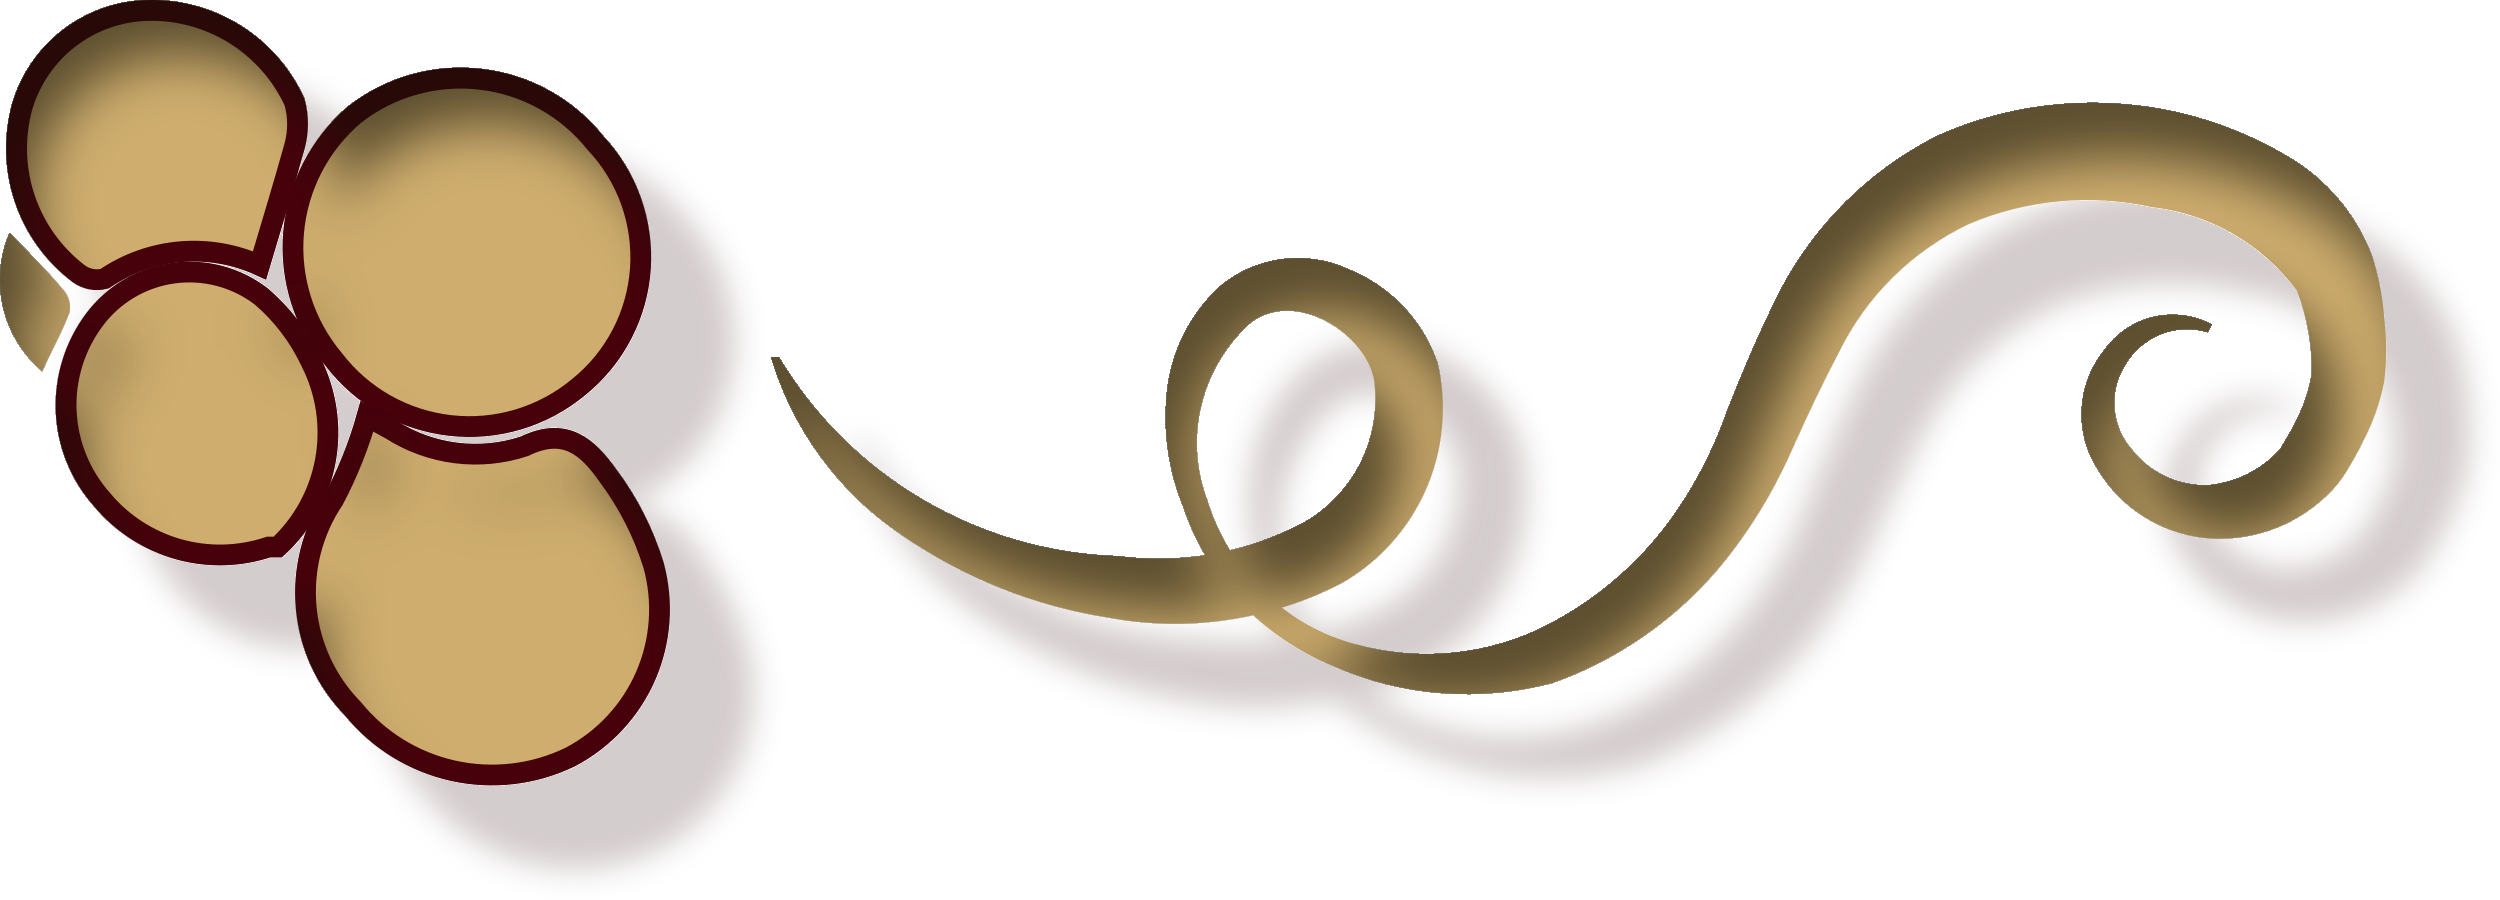
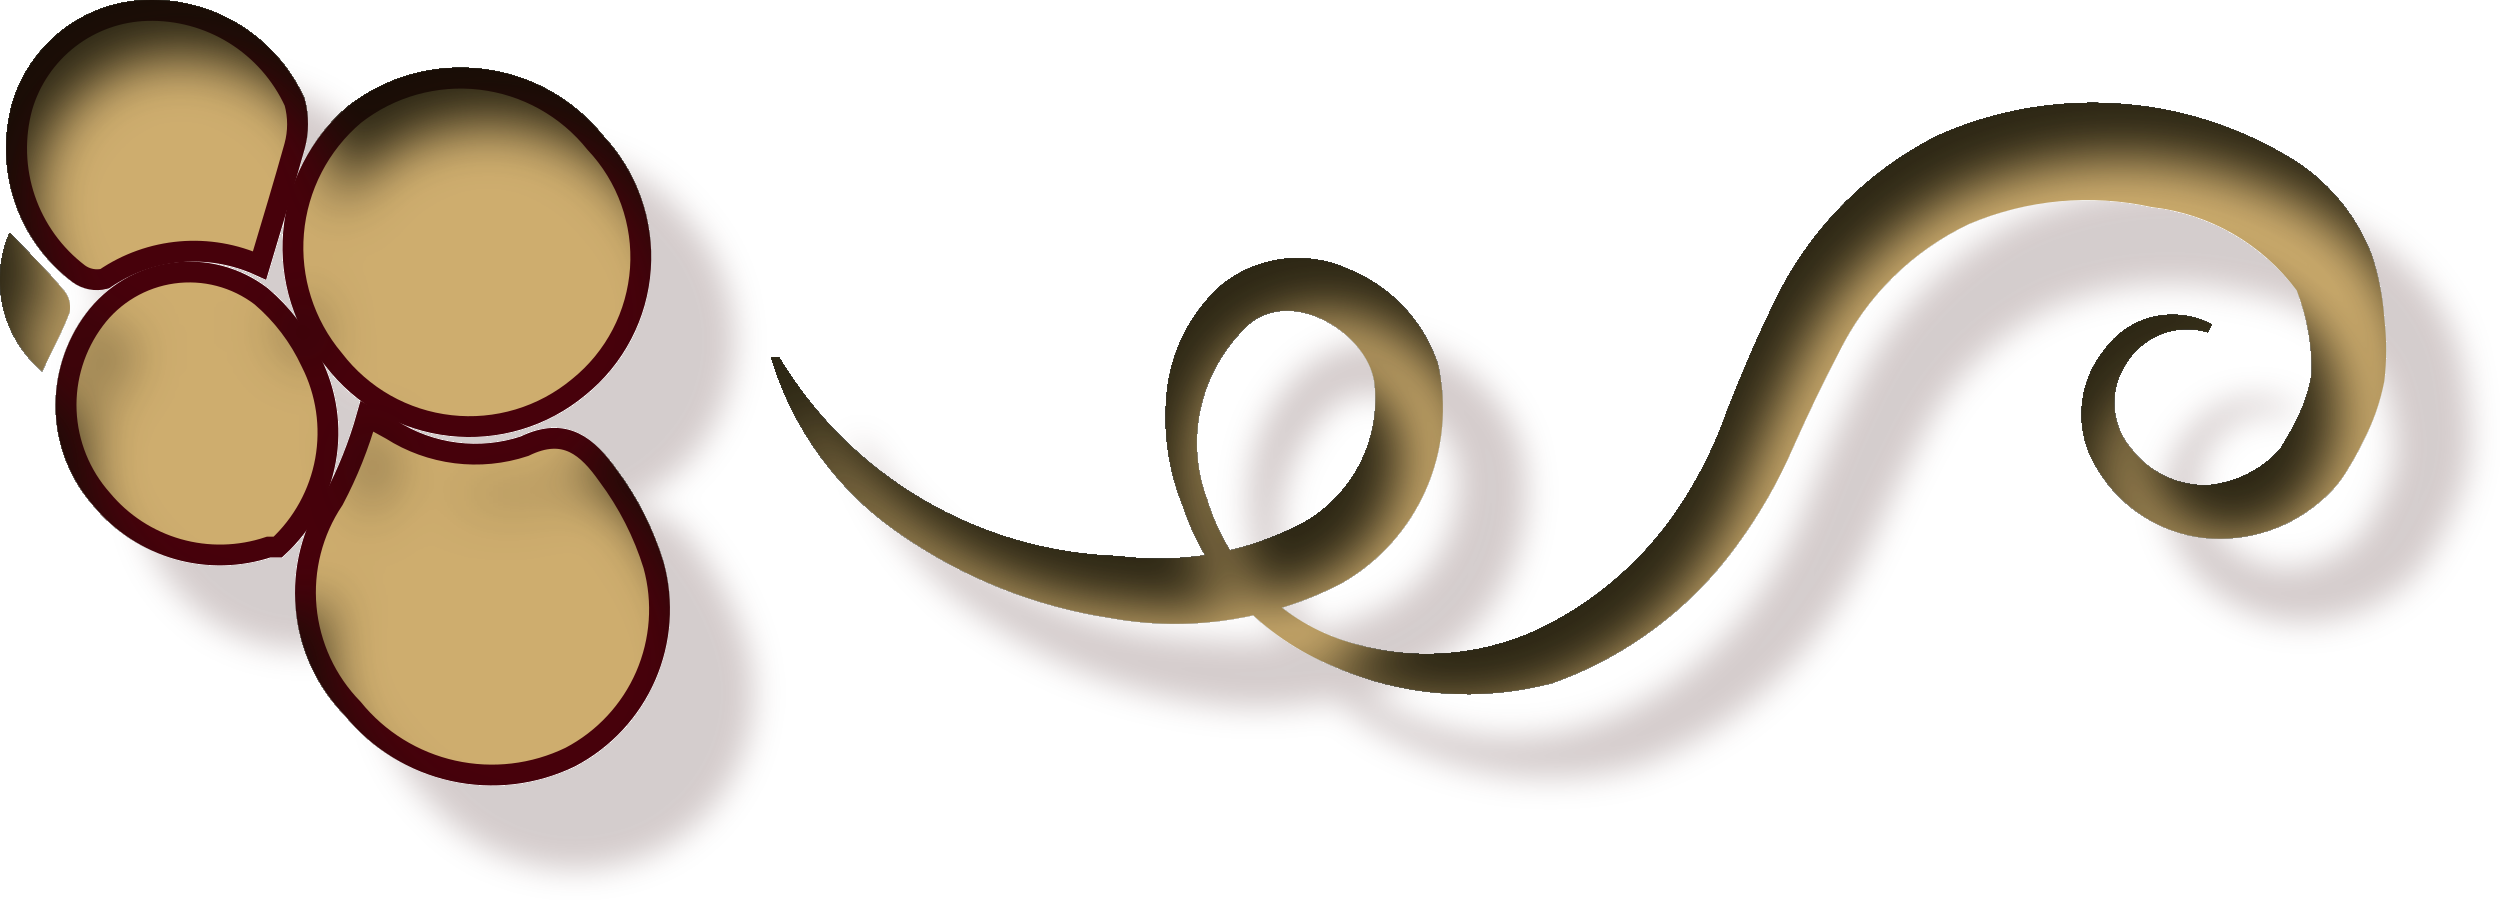
<svg xmlns="http://www.w3.org/2000/svg" preserveAspectRatio="none" overflow="visible" style="display: block;" width="90.015" height="32.381" viewBox="0 0 90.015 32.381" fill="none">
  <g id="Frame 1437253183" filter="url(#filter0_di_0_9)">
    <path id="Vector" d="M13.213 14.988C12.921 16.027 12.519 17.033 12.014 17.988C11.247 19.131 10.898 20.504 11.023 21.875C11.149 23.246 11.742 24.532 12.704 25.517C13.621 26.649 14.893 27.437 16.315 27.753C17.737 28.069 19.224 27.894 20.534 27.258C21.745 26.622 22.704 25.591 23.25 24.336C23.795 23.081 23.895 21.677 23.534 20.358C23.173 19.191 22.615 18.095 21.884 17.117C21.163 16.098 20.354 15.348 18.884 16.067C18.089 16.33 17.246 16.412 16.416 16.308C15.586 16.204 14.789 15.917 14.084 15.467L13.213 14.988Z" fill="#CEAD6E" stroke-width="0.75" stroke-miterlimit="10" stroke="#47010B" />
    <path id="Vector_2" d="M20.837 13.937C21.481 13.418 22.011 12.771 22.393 12.037C22.776 11.304 23.002 10.499 23.059 9.673C23.115 8.848 23 8.019 22.721 7.241C22.442 6.462 22.005 5.749 21.437 5.147C20.416 3.87 18.934 3.047 17.311 2.857C15.688 2.666 14.055 3.122 12.767 4.127C11.5 5.199 10.71 6.729 10.569 8.382C10.429 10.035 10.949 11.677 12.017 12.947C12.52 13.605 13.152 14.155 13.873 14.564C14.595 14.972 15.392 15.23 16.216 15.322C17.039 15.415 17.873 15.34 18.668 15.102C19.462 14.864 20.2 14.467 20.837 13.937Z" fill="#CEAD6E" stroke-width="0.75" stroke-miterlimit="10" stroke="#47010B" />
    <path id="Vector_3" d="M3.672 17.988C4.383 18.845 5.337 19.466 6.408 19.772C7.478 20.077 8.616 20.051 9.672 19.698H10.002C10.9 18.869 11.503 17.771 11.72 16.569C11.936 15.367 11.755 14.127 11.202 13.038C10.779 12.128 10.165 11.319 9.402 10.668C8.954 10.326 8.443 10.076 7.898 9.933C7.353 9.79 6.785 9.757 6.227 9.835C5.669 9.913 5.132 10.101 4.647 10.388C4.162 10.675 3.739 11.056 3.402 11.508C2.694 12.454 2.334 13.615 2.383 14.796C2.433 15.976 2.888 17.104 3.672 17.988Z" fill="#CEAD6E" stroke-width="0.75" stroke-miterlimit="10" stroke="#47010B" />
    <path id="Vector_4" d="M9.346 9.557C9.796 8.057 10.246 6.557 10.606 5.267C10.749 4.747 10.749 4.198 10.606 3.677C10.142 2.667 9.391 1.816 8.447 1.229C7.503 0.643 6.407 0.346 5.296 0.377C4.274 0.406 3.288 0.759 2.479 1.384C1.671 2.01 1.081 2.876 0.796 3.857C0.5 4.947 0.536 6.1 0.899 7.169C1.263 8.238 1.937 9.174 2.836 9.857C2.968 9.954 3.12 10.02 3.281 10.051C3.442 10.082 3.607 10.078 3.766 10.037C4.576 9.484 5.515 9.149 6.493 9.065C7.471 8.981 8.453 9.15 9.346 9.557Z" fill="#CEAD6E" stroke-width="0.75" stroke-miterlimit="10" stroke="#47010B" />
    <path id="Vector_5" d="M1.516 13.368C1.846 12.648 2.236 11.958 2.506 11.238C2.533 11.093 2.525 10.945 2.483 10.804C2.441 10.663 2.367 10.534 2.266 10.428C1.666 9.708 0.976 9.048 0.346 8.388C-0.015 9.234 -0.096 10.174 0.115 11.069C0.325 11.965 0.816 12.77 1.516 13.368Z" fill="#CEAD6E" />
    <path id="Vector_6" d="M28.038 12.857C29.311 14.978 31.096 16.746 33.229 17.998C35.362 19.251 37.775 19.949 40.248 20.027C42.548 20.327 44.885 19.907 46.938 18.827C47.817 18.33 48.529 17.582 48.983 16.68C49.437 15.777 49.613 14.76 49.488 13.757C49.218 12.017 46.668 10.397 45.048 11.597C44.168 12.377 43.546 13.405 43.262 14.546C42.978 15.686 43.046 16.886 43.458 17.987C43.811 19.16 44.439 20.232 45.29 21.113C46.14 21.995 47.188 22.661 48.348 23.057C50.661 23.834 53.184 23.694 55.398 22.667C57.555 21.636 59.376 20.013 60.648 17.987C61.293 16.972 61.816 15.885 62.208 14.747C62.688 13.547 63.198 12.317 63.798 11.087C65.033 8.395 67.149 6.205 69.798 4.877C71.807 3.988 74 3.595 76.193 3.731C78.385 3.867 80.513 4.527 82.398 5.657C83.768 6.465 84.826 7.713 85.398 9.197C85.642 9.935 85.793 10.701 85.848 11.477C85.938 12.225 85.938 12.98 85.848 13.727C85.698 14.492 85.435 15.23 85.068 15.917C84.916 16.237 84.745 16.547 84.558 16.847C84.336 17.24 84.052 17.595 83.718 17.897C83.138 18.437 82.451 18.847 81.701 19.101C80.951 19.354 80.155 19.445 79.368 19.367C78.589 19.28 77.841 19.016 77.181 18.594C76.52 18.173 75.965 17.606 75.558 16.937C75.129 16.288 74.918 15.52 74.956 14.743C74.994 13.966 75.278 13.222 75.768 12.617C76.188 12.016 76.813 11.589 77.526 11.418C78.239 11.247 78.99 11.342 79.638 11.687L79.488 11.957C78.922 11.788 78.316 11.818 77.77 12.042C77.224 12.266 76.772 12.67 76.488 13.187C76.208 13.651 76.084 14.192 76.132 14.731C76.181 15.271 76.4 15.781 76.758 16.187C77.077 16.596 77.488 16.926 77.956 17.149C78.424 17.373 78.938 17.485 79.458 17.477C80.47 17.402 81.416 16.94 82.098 16.187L82.398 15.677C82.548 15.437 82.668 15.167 82.788 14.927C83.007 14.461 83.159 13.966 83.238 13.457C83.259 12.431 83.075 11.411 82.698 10.457C82.079 9.626 81.297 8.931 80.399 8.415C79.501 7.899 78.507 7.573 77.478 7.457C75.278 6.973 72.983 7.183 70.908 8.057C68.853 9.025 67.192 10.666 66.198 12.707C65.628 13.787 65.088 14.927 64.578 16.067C64.029 17.343 63.334 18.551 62.508 19.667C60.85 21.931 58.551 23.645 55.908 24.587C53.285 25.285 50.504 25.074 48.018 23.987C46.746 23.476 45.601 22.692 44.663 21.692C43.725 20.692 43.017 19.499 42.588 18.197C42.07 16.914 41.875 15.524 42.018 14.147C42.162 12.674 42.846 11.307 43.938 10.307C44.563 9.786 45.321 9.451 46.127 9.34C46.934 9.228 47.755 9.345 48.498 9.677C49.259 9.975 49.946 10.435 50.511 11.026C51.076 11.616 51.505 12.323 51.768 13.097C52.115 14.608 51.967 16.191 51.345 17.612C50.724 19.033 49.663 20.216 48.318 20.987C45.755 22.323 42.82 22.767 39.978 22.247C37.272 21.833 34.697 20.807 32.448 19.247C30.199 17.719 28.546 15.462 27.768 12.857H28.038Z" fill="#CEAD6E" />
  </g>
  <defs>
    <filter id="filter0_di_0_9" x="0" y="0" width="90.015" height="32.381" filterUnits="userSpaceOnUse" color-interpolation-filters="sRGB">
      <feFlood flood-opacity="0" result="BackgroundImageFix" />
      <feColorMatrix in="SourceAlpha" type="matrix" values="0 0 0 0 0 0 0 0 0 0 0 0 0 0 0 0 0 0 127 0" result="hardAlpha" />
      <feOffset dx="3" dy="3" />
      <feGaussianBlur stdDeviation="0.55" />
      <feComposite in2="hardAlpha" operator="out" />
      <feColorMatrix type="matrix" values="0 0 0 0 0.165 0 0 0 0 0.01 0 0 0 0 0.01 0 0 0 0.2 0" />
      <feBlend mode="normal" in2="BackgroundImageFix" result="effect1_dropShadow_0_9" />
      <feBlend mode="normal" in="SourceGraphic" in2="effect1_dropShadow_0_9" result="shape" />
      <feColorMatrix in="SourceAlpha" type="matrix" values="0 0 0 0 0 0 0 0 0 0 0 0 0 0 0 0 0 0 127 0" result="hardAlpha" />
      <feOffset dx="1" dy="2" />
      <feGaussianBlur stdDeviation="0.95" />
      <feComposite in2="hardAlpha" operator="arithmetic" k2="-1" k3="1" />
-       <feColorMatrix type="matrix" values="0 0 0 0 0.065 0 0 0 0 0.061 0 0 0 0 0.019 0 0 0 0.6 0" />
+       <feColorMatrix type="matrix" values="0 0 0 0 0.065 0 0 0 0 0.061 0 0 0 0 0.019 0 0 0 0.85 0" />
      <feBlend mode="normal" in2="shape" result="effect2_innerShadow_0_9" />
    </filter>
  </defs>
</svg>
